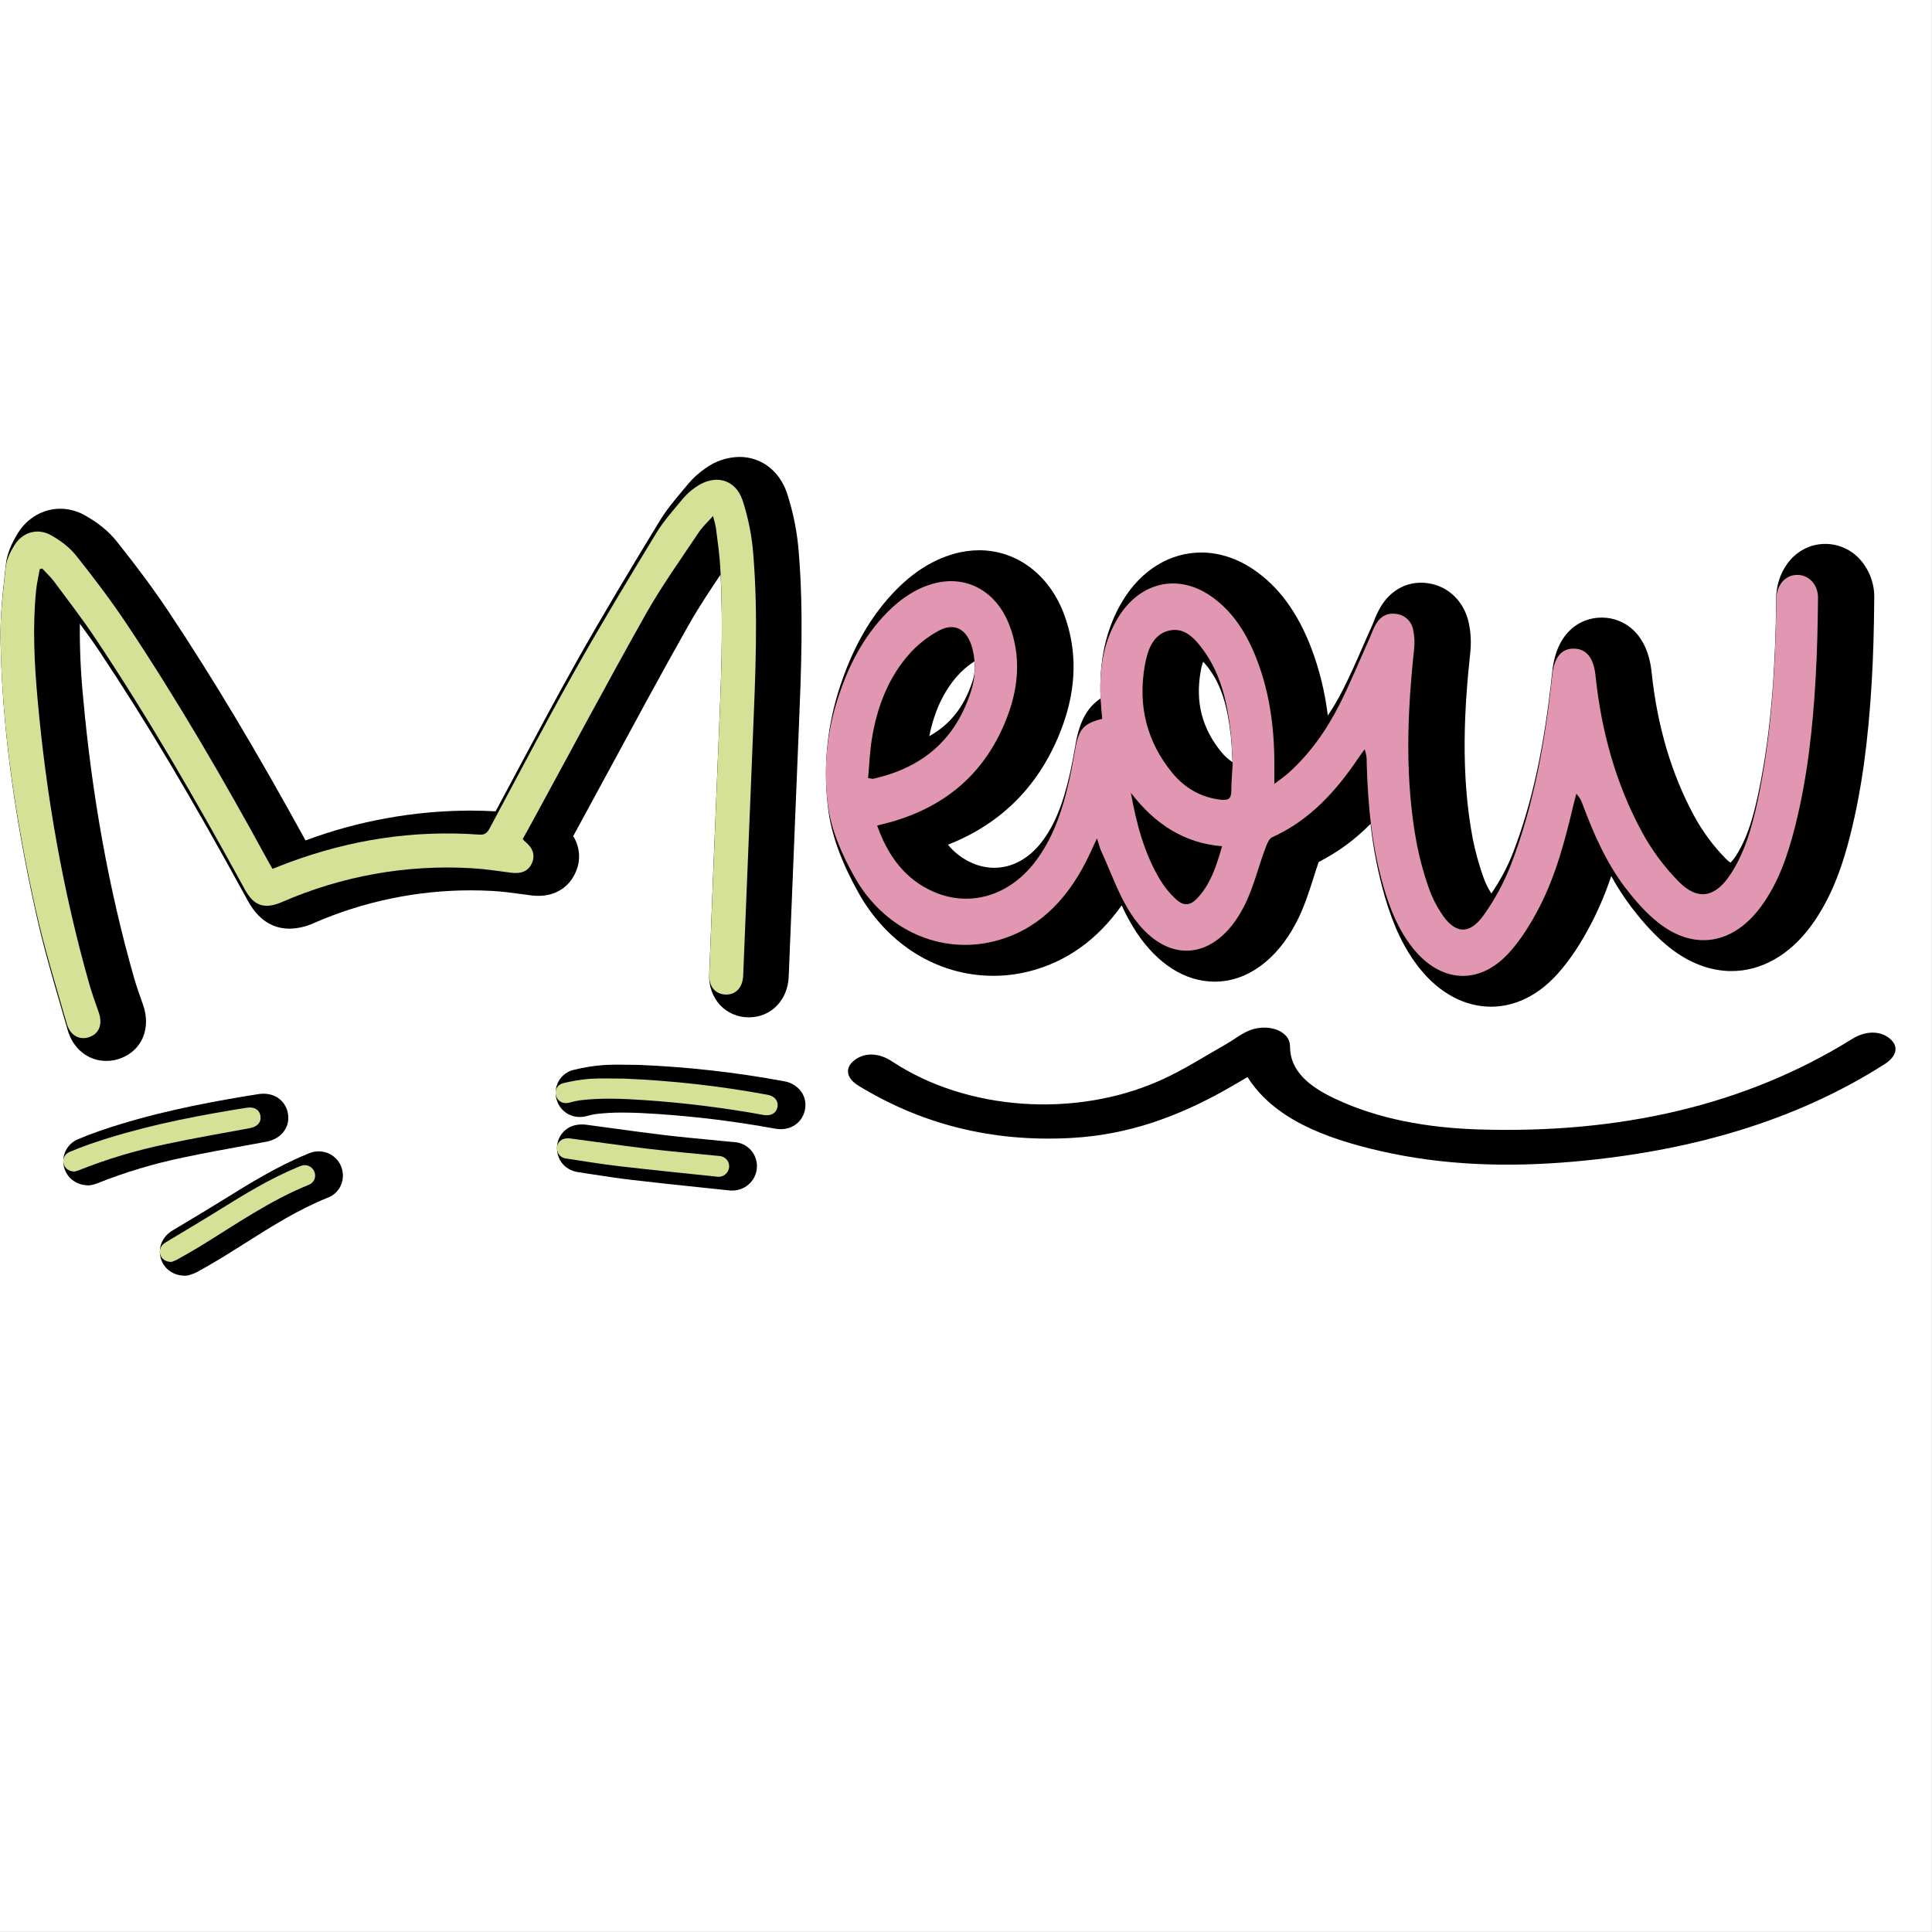
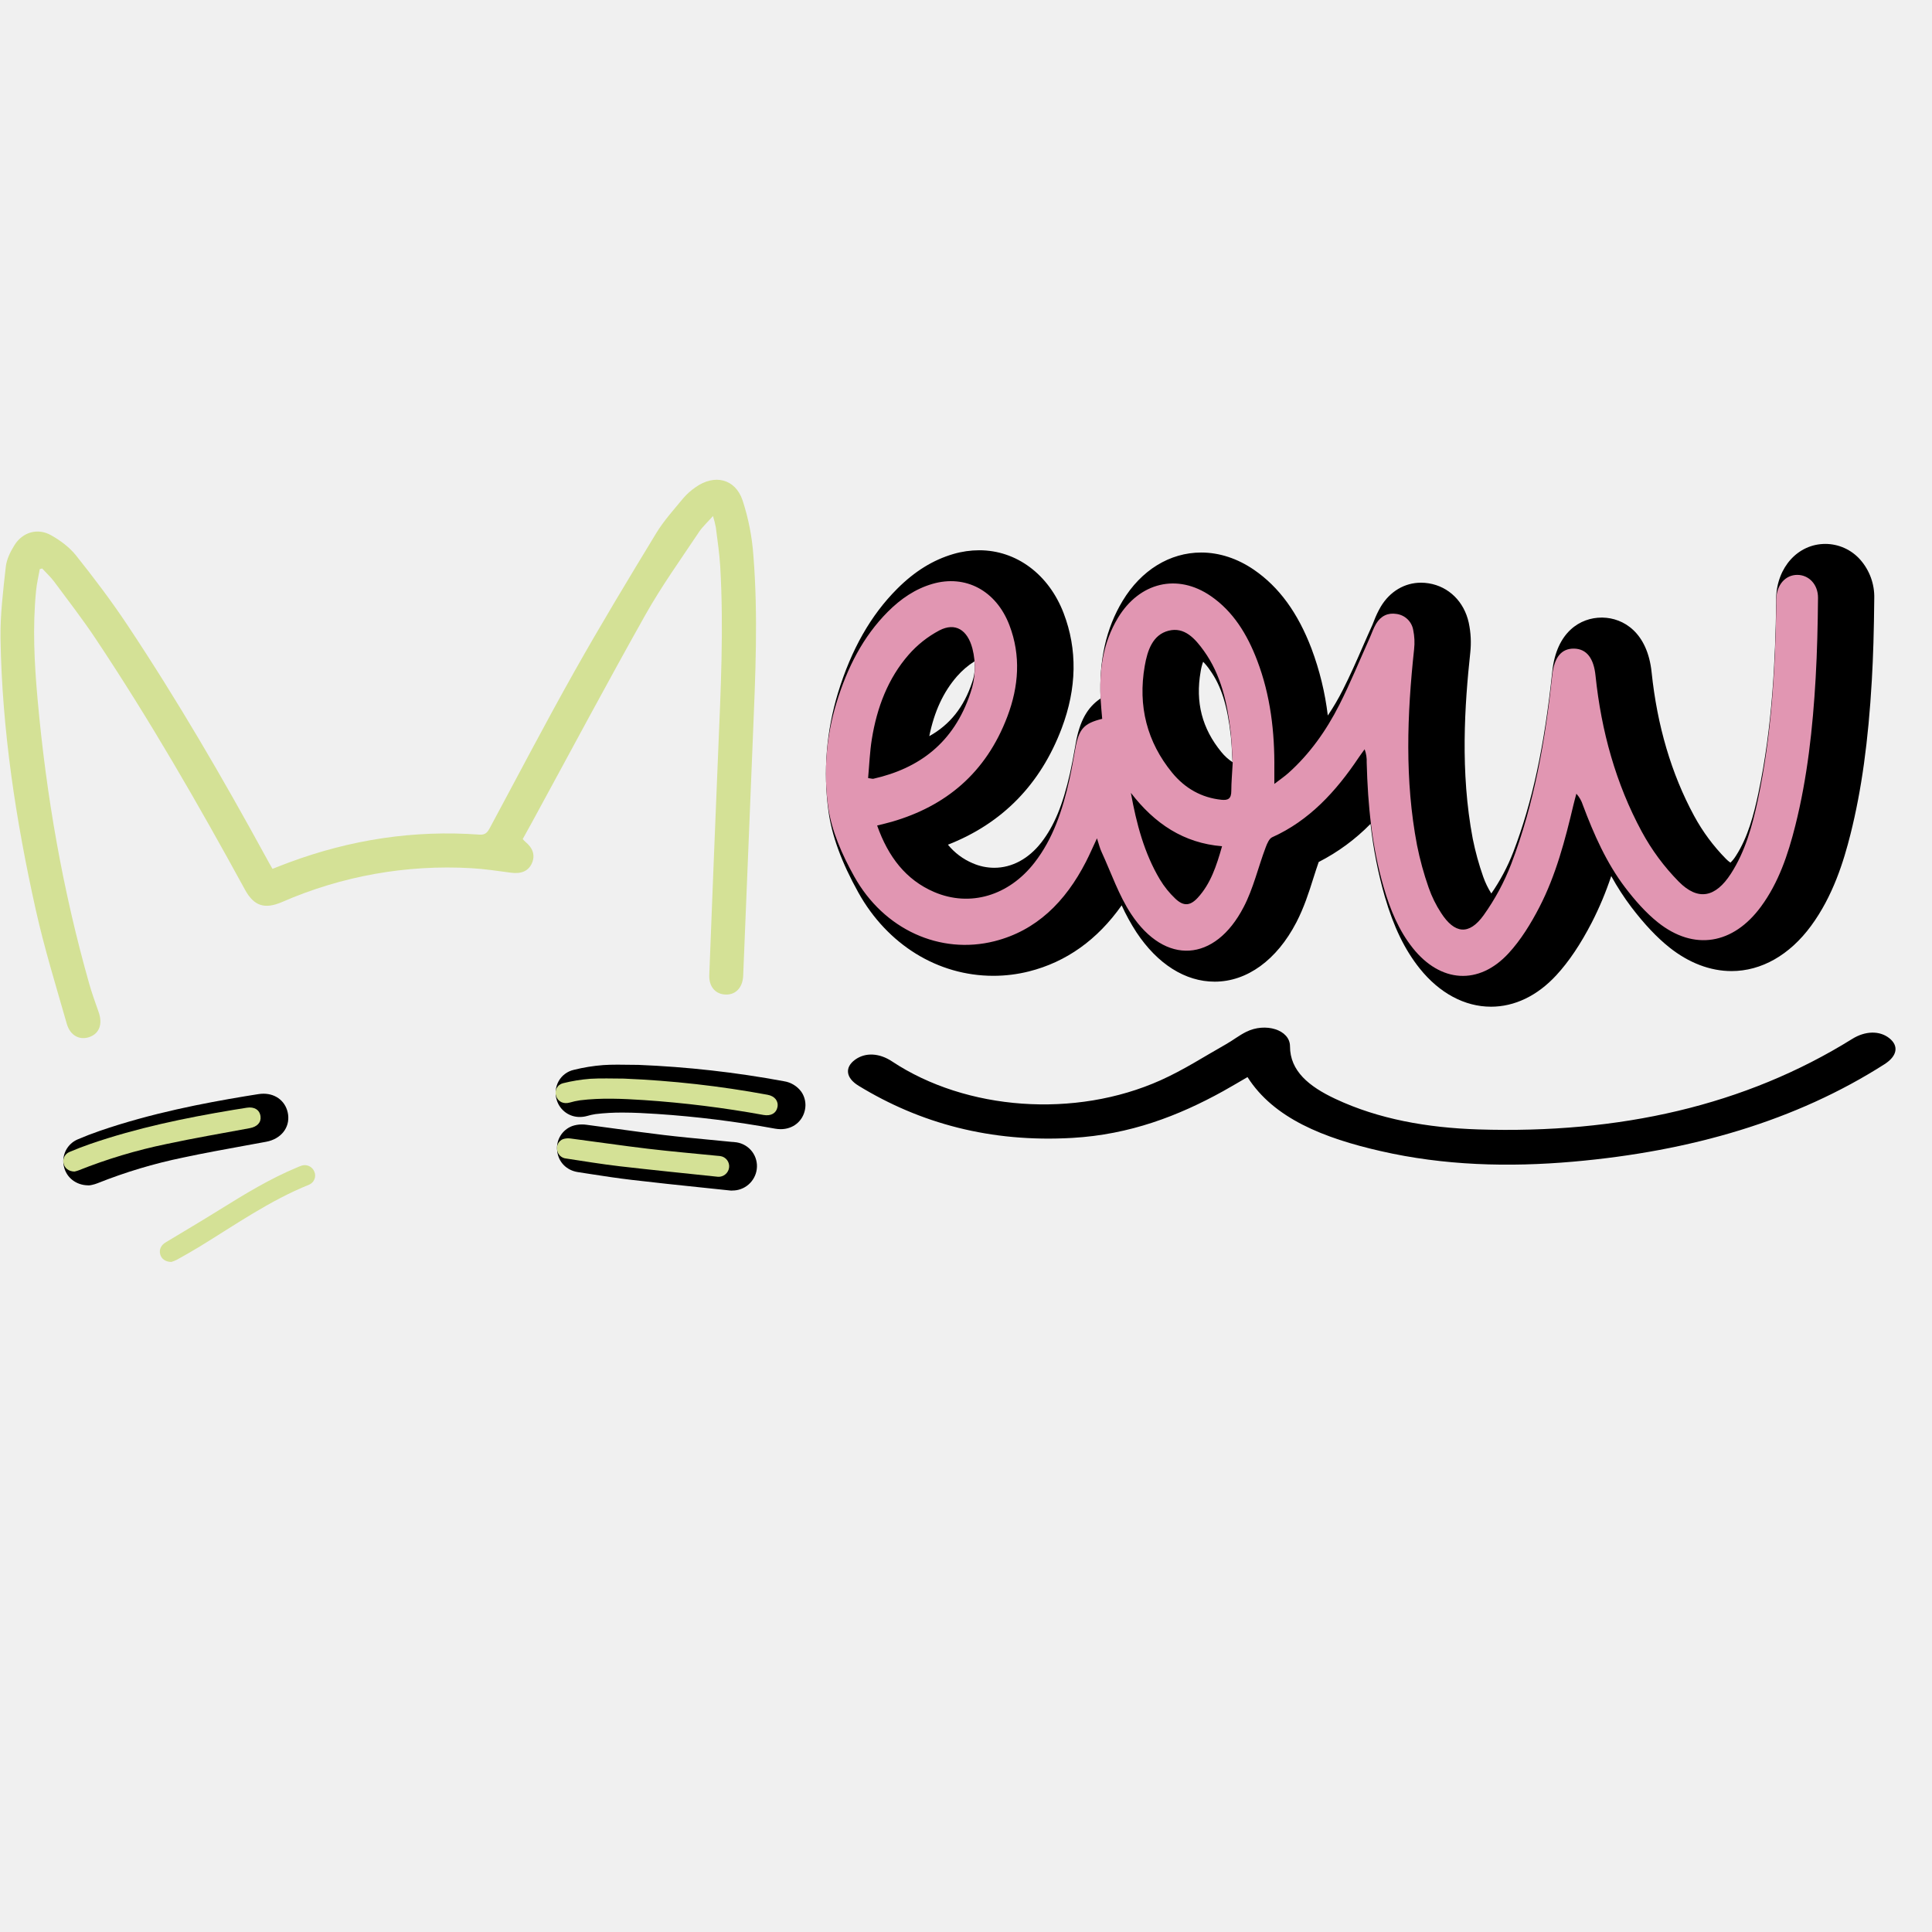
<svg xmlns="http://www.w3.org/2000/svg" width="1587" height="1587" version="1.0" viewBox="0 0 1190.2 1190.2" zoomAndPan="magnify">
  <defs>
-     <clipPath id="a">
-       <path d="m0 0h1189.5v1189.5h-1189.5z" />
+     <clipPath id="a" fill="none">
+       <path d="m0 0h1189.5v1189.5h-1189.5z" fill="none" />
    </clipPath>
-     <clipPath id="b">
-       <path d="m0 281.49h494v372.51h-494z" />
+     <clipPath id="b" fill="none">
+       <path d="m0 281.49h494v372.51h-494z" fill="none" />
    </clipPath>
-     <clipPath id="c">
-       <path d="m98 709h114v76.922h-114z" />
+     <clipPath id="c" fill="none">
+       <path d="m98 709h114v76.922h-114z" fill="none" />
    </clipPath>
  </defs>
-   <g clip-path="url(#a)" fill="#fff">
-     <path d="m0 0h1189.5v1189.5h-1189.5z" />
-     <path d="m0 0h1189.5v1189.5h-1189.5z" />
+   <g clip-path="url(#a)" fill="none">
+     <path d="m0 0h1189.5v1189.5h-1189.5z" fill="none" />
+     <path d="m0 0h1189.5v1189.5h-1189.5z" fill="none" />
  </g>
  <path d="m918.45 620.17c-16.141 0-31.707-8.363-43.855-23.551-9.195-11.516-16.016-25.543-21.449-44.133-4.227-14.73-7.168-29.711-8.832-44.945-9.379 9.555-20.023 17.387-31.938 23.492-1.117 3.168-2.164 6.461-3.269 9.918-2.809 8.969-5.816 18.25-10.5 27.277-12.035 23.195-30.375 36.52-50.316 36.52-18.094 0-35.219-10.816-48.207-30.441-3.441-5.297-6.473-10.816-9.086-16.566-14.988 21.238-34.102 34.891-57.09 40.688-7.211 1.809-14.535 2.715-21.973 2.715-34.195 0-65.301-19.207-83.191-51.371-10.301-18.512-16.316-34.926-18.387-50.172-1.645-12.211-1.969-24.457-0.973-36.738 0.996-12.281 3.289-24.316 6.883-36.102 8.254-26.809 20.168-47.758 36.418-64.023 10.77-10.785 22.113-17.789 34.656-21.453 5.199-1.52 10.504-2.285 15.922-2.301 22.91 0 42.824 14.84 51.973 38.727 8.562 22.352 8.16 46.23-1.188 70.953-13.047 34.531-36.586 58.598-70.07 71.707 2.031 2.496 4.336 4.707 6.91 6.637 2.574 1.934 5.344 3.523 8.309 4.777 4.246 1.852 8.688 2.789 13.32 2.809 10.855 0 21.129-5.516 28.922-15.516 8-10.301 13.309-23.129 17.797-43.008 1.113-4.953 2.023-10.039 2.988-15.43l0.523-2.961c2.391-13.277 6.988-21.855 15.258-27.391-1.02-23.625 3.418-43.289 13.555-60.086 11.426-18.953 29.09-29.824 48.461-29.824 11.125 0 22.355 3.68 32.48 10.637 15.426 10.59 27.016 26.453 35.426 48.516 5.004 13.348 8.363 27.102 10.066 41.258 3.43-5.086 6.523-10.367 9.285-15.844 4.438-8.773 8.43-17.793 12.598-27.41 1.871-4.231 3.688-8.426 5.617-12.648 0.348-0.777 0.664-1.574 0.938-2.359 1.16-3.062 2.559-6.004 4.207-8.832 5.617-9.363 14.684-14.73 24.754-14.73 1.613 0.004 3.219 0.133 4.812 0.395 12.336 2.012 21.758 11.293 24.598 24.207 1.312 6.148 1.625 12.348 0.938 18.594-3.402 31.672-6.305 73.32 1.555 114.62 1.605 7.93 3.75 15.715 6.434 23.352 1.277 3.621 2.941 7.055 4.992 10.301 5.519-7.988 10.035-16.512 13.543-25.562 11.727-30.676 19.137-64.969 24.016-111.2 2.586-24.484 17.395-33.211 30.395-33.211h0.57c12.938 0.223 27.68 9.203 30.227 33.711 3.426 32.848 12.176 62.586 26.141 88.363 5.285 9.766 11.824 18.605 19.613 26.52 0.852 0.891 1.789 1.68 2.809 2.371 1.316-1.273 2.449-2.691 3.402-4.254 7.332-11.355 10.949-25.18 13.766-38.391 8.789-41.266 10.492-83.883 10.988-116.4v-1.066-2.934c0.469-18.98 13.488-33.297 30.281-33.305 2.039 0 4.055 0.219 6.047 0.648 1.988 0.43 3.914 1.066 5.773 1.906 1.855 0.84 3.602 1.863 5.242 3.074 1.641 1.211 3.133 2.582 4.481 4.109 1.426 1.621 2.688 3.356 3.785 5.215 1.102 1.855 2.019 3.797 2.758 5.824 0.734 2.027 1.277 4.106 1.629 6.234 0.348 2.125 0.496 4.269 0.445 6.426-0.188 20.188-0.648 35.77-1.5 50.5-2.172 37.672-6.348 67.785-13.113 94.762-4.184 16.668-10.742 38.176-24.352 56.641-13.18 17.934-30.57 27.812-48.977 27.812-13.113 0-26.301-5.039-38.262-14.562-7.727-6.152-15.371-14.27-23.414-24.793-4.602-6.098-8.742-12.492-12.422-19.188-3.246 9.785-7.211 19.27-11.895 28.457-7.004 13.559-14.18 24.234-21.934 32.641-11.699 12.672-25.648 19.395-40.312 19.395zm-177.26-212.5c-0.734 1.984-1.254 4.019-1.555 6.113-3.289 18.812 0.879 34.992 12.754 49.469 1.977 2.457 4.281 4.551 6.914 6.285-0.074-1.32-0.141-2.652-0.215-4.008-0.199-4.055-0.414-8.25-0.844-12.125-2.078-18.785-5.93-30.902-12.871-40.602-1.242-1.836-2.637-3.547-4.184-5.133zm-140.94-0.207c-3.981 2.539-7.531 5.582-10.648 9.129-8.43 9.629-14.051 21.746-17.121 36.914 12.758-7.106 21.309-17.914 26.348-33.035 1.523-4.219 2.004-8.555 1.441-13.008z" />
  <path d="m675.79 516.44c-2.578 5.496-4.543 10.066-6.801 14.457-12.68 24.73-30.59 42.438-56.34 48.93-33.324 8.426-68.129-7.016-86.457-39.977-7.316-13.109-14.051-28.09-16.027-43.074-1.461-10.719-1.754-21.469-0.879-32.25s2.898-21.344 6.066-31.688c6.559-21.434 16.289-40.656 31.66-56.043 7.953-7.957 16.906-14.043 27.414-17.098 20.352-5.898 39.234 4.082 47.395 25.387 7.231 18.879 5.731 37.887-1.219 56.266-13.281 35.137-38.25 55.312-71.098 64.867-2.754 0.805-5.566 1.43-9.145 2.34 6.82 19.336 17.797 33.539 35.164 40.977 22.02 9.41 45.895 2.34 61.762-18.094 11.461-14.727 17.289-32.379 21.43-50.824 1.434-6.367 2.539-12.82 3.688-19.262 2.203-12.25 5.199-15.715 16.598-18.523-0.328-4.043-0.766-8.176-0.98-12.32-0.938-17.738 1.516-34.648 10.637-49.809 13.328-22.078 36.738-27.613 57.219-13.531 13.816 9.488 22.48 23.59 28.605 39.715 8.188 21.461 10.828 44.008 10.566 67.117v8.926c3.504-2.699 6.211-4.523 8.656-6.707 13.047-11.664 23.273-26.02 31.383-42.016 6.746-13.297 12.43-27.227 18.574-40.883 1.367-3.031 2.41-6.289 4.094-9.09 2.922-4.824 7.305-6.875 12.531-6.023 0.633 0.082 1.254 0.215 1.863 0.395 0.613 0.18 1.203 0.406 1.777 0.68s1.125 0.59 1.648 0.953c0.523 0.359 1.016 0.762 1.477 1.199 0.461 0.441 0.883 0.914 1.27 1.418 0.387 0.508 0.727 1.043 1.027 1.602 0.301 0.562 0.555 1.145 0.766 1.746 0.207 0.602 0.367 1.215 0.477 1.84 0.82 3.934 1.008 7.894 0.562 11.883-4.336 40.352-5.828 80.664 1.809 120.8 1.777 8.863 4.164 17.562 7.152 26.098 1.918 5.504 4.473 10.699 7.664 15.578 8.344 12.941 17.254 13.887 26.227 1.387 6.981-9.785 12.637-20.285 16.961-31.5 14.219-37.191 21.035-76.484 25.289-116.36 1.152-10.883 5.621-16.492 13.422-16.352s12.176 5.984 13.254 16.801c3.551 34.082 12.523 66.418 28.453 95.922 6.144 11.348 13.742 21.617 22.789 30.816 11.953 12.082 22.695 9.75 32.145-4.887 8.758-13.559 13.113-29.168 16.523-45.098 8.43-39.598 10.809-79.91 11.438-120.41 0-1.273-0.059-2.547 0-3.809 0.215-8.605 5.617-14.758 12.926-14.758 7.059 0 12.848 5.844 12.773 14.176-0.148 16.508-0.516 33.027-1.461 49.496-1.77 30.676-5.066 61.156-12.551 90.898-4.488 17.848-10.305 35.094-21.094 49.75-17.168 23.41-41.352 27.426-63.492 9.785-7.551-6.012-14.238-13.684-20.234-21.539-11.461-15.086-19.238-32.652-26.02-50.742-0.832-2.625-2.168-4.969-4.008-7.023-0.598 2.258-1.246 4.504-1.777 6.769-5.152 21.773-10.828 43.43-20.973 63.066-5.266 10.199-11.484 20.301-19.031 28.484-18.34 19.879-41.898 18.156-58.914-3.125-8.684-10.863-13.996-23.777-17.965-37.383-7.316-25.027-9.836-50.863-10.512-76.988 0.129-2.816-0.297-5.547-1.273-8.195-1.188 1.66-2.434 3.277-3.578 4.984-14.141 21.16-30.719 39.074-53.387 49.223-1.797 0.809-3.109 3.84-3.961 6.144-4.644 12.238-7.644 25.496-13.609 36.875-17.656 34.047-48.359 36.012-69.312 4.277-7.586-11.469-12.242-25.281-18.133-38.082-1.141-2.379-1.75-5.047-2.902-8.559zm83.602-46.312c-0.371-5.957-0.523-12.527-1.242-19.027-2.008-18.043-5.977-35.441-16.457-50.078-5.473-7.621-11.973-14.984-21.805-12.473-9.836 2.508-13.012 12.172-14.668 21.641-4.348 24.887 1.48 47.004 16.859 65.809 8.016 9.777 18.188 15.402 30.289 16.695 3.981 0.422 6.211-0.441 6.172-5.504 0.012-5.481 0.543-10.93 0.852-17.062zm-224.6 9.195c1.871 0.242 2.613 0.562 3.305 0.41 28.098-6.367 49.484-22.051 59.703-52.719 1.559-4.418 2.449-8.965 2.66-13.648 0.215-4.68-0.254-9.289-1.406-13.832-3.035-11.527-10.527-16.273-20.363-11.172-7.254 3.856-13.582 8.871-18.984 15.059-12.609 14.457-19.492 32.406-22.629 51.988-1.258 7.816-1.547 15.832-2.285 23.914zm161.88 9.109c3.426 19.039 8.258 37.25 17.887 53.375 2.633 4.367 5.797 8.301 9.5 11.809 5.066 4.793 9.121 4.504 13.797-0.555 7.902-8.566 11.547-19.559 14.984-31.742-23.594-1.91-41.539-13.875-56.168-32.887z" fill="#e196b2" />
  <g clip-path="url(#b)">
-     <path d="m65.391 653.57c-11.09 0-20.41-7.492-23.723-19.094-1.344-4.703-2.703-9.398-4.078-14.094-5.394-18.559-10.977-37.746-15.273-57.121-13.957-62.66-21.148-118.19-22.004-169.62-0.223-14.23 1.34-28.27 2.859-41.836l0.457-4.156c0.664-5.984 3.062-12.258 7.344-19.168 5.844-9.441 15.633-15.078 26.168-15.078 2.644 0.016 5.242 0.359 7.793 1.039 2.555 0.68 4.981 1.668 7.277 2.969 8.207 4.59 14.801 9.973 19.613 16.012 13.113 16.406 23.277 30.219 32.102 43.469 27.293 40.977 54.125 85.828 84.297 140.85 16.195-6.023 32.797-10.578 49.801-13.664 17.004-3.086 34.148-4.656 51.43-4.707 5.242 0 10.562 0.148 15.867 0.438 4.406-8.207 8.801-16.434 13.188-24.672 11.977-22.473 24.352-45.688 37.09-68.355 16.102-28.609 33.184-56.906 50.738-85.785 4.262-7.004 9.363-13.035 14.246-18.859 1.18-1.395 2.359-2.809 3.519-4.203 3.039-3.582 6.496-6.703 10.371-9.363 3.051-2.246 6.375-3.977 9.969-5.184 3.594-1.211 7.285-1.848 11.074-1.906 13.375 0 24.59 8.492 29.254 22.164 4.023 12.246 6.484 24.797 7.387 37.652 2.887 36.09 1.398 72.395-0.047 107.5l-1.75 42.699c-1.5 36.703-2.992 73.414-4.477 110.13-0.582 14.539-10.875 25.094-24.473 25.094h-0.48c-1.613-0.012-3.211-0.18-4.789-0.512-1.578-0.332-3.109-0.816-4.59-1.457-1.484-0.637-2.887-1.418-4.211-2.336-1.324-0.922-2.547-1.965-3.66-3.129-1.176-1.289-2.211-2.68-3.106-4.172-0.895-1.496-1.629-3.062-2.211-4.707-0.578-1.641-0.992-3.324-1.234-5.051-0.242-1.723-0.309-3.453-0.203-5.191 1.609-42.449 3.398-87.301 5.477-137.02l0.375-9.121c1.387-32.887 2.812-66.848 1.145-100.05-7.184 10.637-13.965 20.891-20.027 31.656-16.859 29.898-33.465 60.641-49.547 90.363-6.719 12.41-13.445 24.809-20.184 37.191-0.348 0.648-0.691 1.285-1.051 1.922 1.031 1.625 1.844 3.352 2.445 5.18 0.602 1.828 0.973 3.703 1.113 5.621 0.141 1.918 0.043 3.828-0.285 5.723-0.332 1.895-0.891 3.723-1.672 5.481-3.969 9.363-12.379 14.777-23.066 14.777-1.508 0-3.012-0.102-4.508-0.301l-5.215-0.691c-6.387-0.871-12.422-1.688-18.387-2.023-4.609-0.254-9.262-0.383-13.836-0.383-16.559 0.023-32.949 1.727-49.16 5.117-16.211 3.387-31.91 8.383-47.094 14.996-4.781 2.215-9.805 3.383-15.074 3.5-10.824 0-19.48-5.812-25.746-17.273-34.457-63.152-62.68-110.57-91.5-153.75-3.746-5.621-7.828-11.293-11.941-16.855-0.145 15.223 0.535 30.406 2.043 45.555 5.414 60.461 15.922 118.53 31.355 172.61 1.414 4.973 3.176 9.926 5.031 15.168l0.461 1.301c5.113 14.43-0.469 28.02-13.562 33.047-2.938 1.121-5.981 1.676-9.125 1.668z" />
+     <path d="m65.391 653.57c-11.09 0-20.41-7.492-23.723-19.094-1.344-4.703-2.703-9.398-4.078-14.094-5.394-18.559-10.977-37.746-15.273-57.121-13.957-62.66-21.148-118.19-22.004-169.62-0.223-14.23 1.34-28.27 2.859-41.836l0.457-4.156c0.664-5.984 3.062-12.258 7.344-19.168 5.844-9.441 15.633-15.078 26.168-15.078 2.644 0.016 5.242 0.359 7.793 1.039 2.555 0.68 4.981 1.668 7.277 2.969 8.207 4.59 14.801 9.973 19.613 16.012 13.113 16.406 23.277 30.219 32.102 43.469 27.293 40.977 54.125 85.828 84.297 140.85 16.195-6.023 32.797-10.578 49.801-13.664 17.004-3.086 34.148-4.656 51.43-4.707 5.242 0 10.562 0.148 15.867 0.438 4.406-8.207 8.801-16.434 13.188-24.672 11.977-22.473 24.352-45.688 37.09-68.355 16.102-28.609 33.184-56.906 50.738-85.785 4.262-7.004 9.363-13.035 14.246-18.859 1.18-1.395 2.359-2.809 3.519-4.203 3.039-3.582 6.496-6.703 10.371-9.363 3.051-2.246 6.375-3.977 9.969-5.184 3.594-1.211 7.285-1.848 11.074-1.906 13.375 0 24.59 8.492 29.254 22.164 4.023 12.246 6.484 24.797 7.387 37.652 2.887 36.09 1.398 72.395-0.047 107.5l-1.75 42.699c-1.5 36.703-2.992 73.414-4.477 110.13-0.582 14.539-10.875 25.094-24.473 25.094h-0.48c-1.613-0.012-3.211-0.18-4.789-0.512-1.578-0.332-3.109-0.816-4.59-1.457-1.484-0.637-2.887-1.418-4.211-2.336-1.324-0.922-2.547-1.965-3.66-3.129-1.176-1.289-2.211-2.68-3.106-4.172-0.895-1.496-1.629-3.062-2.211-4.707-0.578-1.641-0.992-3.324-1.234-5.051-0.242-1.723-0.309-3.453-0.203-5.191 1.609-42.449 3.398-87.301 5.477-137.02l0.375-9.121c1.387-32.887 2.812-66.848 1.145-100.05-7.184 10.637-13.965 20.891-20.027 31.656-16.859 29.898-33.465 60.641-49.547 90.363-6.719 12.41-13.445 24.809-20.184 37.191-0.348 0.648-0.691 1.285-1.051 1.922 1.031 1.625 1.844 3.352 2.445 5.18 0.602 1.828 0.973 3.703 1.113 5.621 0.141 1.918 0.043 3.828-0.285 5.723-0.332 1.895-0.891 3.723-1.672 5.481-3.969 9.363-12.379 14.777-23.066 14.777-1.508 0-3.012-0.102-4.508-0.301l-5.215-0.691c-6.387-0.871-12.422-1.688-18.387-2.023-4.609-0.254-9.262-0.383-13.836-0.383-16.559 0.023-32.949 1.727-49.16 5.117-16.211 3.387-31.91 8.383-47.094 14.996-4.781 2.215-9.805 3.383-15.074 3.5-10.824 0-19.48-5.812-25.746-17.273-34.457-63.152-62.68-110.57-91.5-153.75-3.746-5.621-7.828-11.293-11.941-16.855-0.145 15.223 0.535 30.406 2.043 45.555 5.414 60.461 15.922 118.53 31.355 172.61 1.414 4.973 3.176 9.926 5.031 15.168l0.461 1.301c5.113 14.43-0.469 28.02-13.562 33.047-2.938 1.121-5.981 1.676-9.125 1.668z" fill="none" />
  </g>
  <path d="m167.87 535.25c3.637-1.414 6.934-2.742 10.305-3.981 37.859-14.043 76.895-20.047 117.21-17.098 3.668 0.273 4.973-1.516 6.359-4.09 17.297-32.156 34.188-64.539 52.086-96.348 16.203-28.812 33.324-57.117 50.492-85.379 4.684-7.668 10.848-14.449 16.598-21.426 2.254-2.613 4.809-4.887 7.66-6.824 11.551-8.184 24.355-5.234 28.867 8.098 3.644 11.137 5.871 22.547 6.688 34.234 2.953 36.934 1.219 73.91-0.289 110.87-2.016 49.254-4.019 98.512-6.012 147.78-0.293 7.137-4.402 11.727-10.668 11.613-6.269-0.113-10.492-4.777-10.219-11.977 1.754-45.676 3.574-91.355 5.457-137.03 1.586-38.195 3.516-76.391 1.293-114.62-0.469-8.082-1.711-16.117-2.707-24.16-0.457-2.367-1.043-4.703-1.75-7.004-3.398 3.82-6.414 6.555-8.578 9.773-11.242 16.855-23.125 33.41-33.047 51.043-23.789 42.277-46.598 85.117-69.816 127.72-1.871 3.43-3.746 6.828-5.777 10.453 0.473 0.57 0.98 1.105 1.527 1.609 4.766 3.887 6.219 8.344 4.203 13.109-2.07 4.898-6.473 6.856-12.82 6.031-8.195-1.07-16.402-2.359-24.633-2.809-9.949-0.574-19.895-0.566-29.84 0.027-9.945 0.598-19.82 1.77-29.629 3.523s-19.48 4.074-29.012 6.965c-9.535 2.887-18.871 6.324-28 10.309-10.742 4.633-17.355 2.574-22.922-7.613-28.82-52.746-58.789-104.8-92.145-154.8-7.953-11.93-16.766-23.285-25.289-34.805-2.199-2.949-4.953-5.496-7.492-8.238l-1.473 0.418c-0.766 4.356-1.805 8.684-2.254 13.109-2.25 22.477-1.09 44.949 0.934 67.301 5.312 59.273 15.539 117.8 31.828 175.15 1.668 5.84 3.746 11.582 5.762 17.312 2.535 7.172 0.57 12.977-5.352 15.242-6.106 2.344-12.176-0.578-14.293-8.117-6.688-23.41-13.871-46.68-19.145-70.387-12.223-54.949-20.727-110.44-21.664-166.82-0.215-14.727 1.633-29.523 3.25-44.223 0.508-4.598 2.812-9.281 5.32-13.309 4.977-8.023 14.219-10.805 22.48-6.207 5.731 3.203 11.426 7.426 15.48 12.512 10.969 13.762 21.637 27.848 31.398 42.492 30.984 46.527 59.074 94.809 85.852 143.86 1.141 2.164 2.398 4.289 3.773 6.715z" fill="#d4e196" />
  <path d="m768.52 663.54c-5.262 3.043-10.105 5.945-15.098 8.719-27.434 15.16-57.367 26.707-92.781 28.738-50.402 2.93-93.926-9.027-131.7-32.109-8.086-4.934-8.535-11.406-2.211-16.031 6.32-4.625 14.918-4.215 22.797 1.012 45.668 30.273 112.79 35.246 165.51 11.594 14.273-6.406 26.898-14.648 40.18-22.137 4.32-2.426 8.02-5.434 12.508-7.66 11.855-5.918 26.973-1.285 26.973 8.902 0 15.18 11.625 24.723 27.957 32.391 26.574 12.484 56.594 17.793 87.887 18.812 87.105 2.809 164.59-14.711 230.5-55.742 8.016-4.992 16.859-5.215 22.844-0.469 5.984 4.746 4.945 11.004-2.949 16.039-54.512 34.824-119.19 53.629-191.55 60.016-40.172 3.547-80.055 2.394-118.83-6.492-35.012-7.984-65.836-20.113-82.031-45.582z" />
  <path d="m480.96 695.62c-1.18-0.008-2.352-0.113-3.512-0.32-24.094-4.414-48.363-7.438-72.805-9.062-6.398-0.414-13.824-0.844-21.055-0.844-5.602-0.035-11.184 0.277-16.746 0.938-1.75 0.27-3.469 0.656-5.164 1.16-1.465 0.41-2.961 0.613-4.484 0.617-0.773 0.008-1.539-0.043-2.301-0.156-0.766-0.113-1.516-0.285-2.25-0.516-0.738-0.23-1.449-0.516-2.141-0.859-0.691-0.344-1.352-0.738-1.98-1.188-0.629-0.445-1.215-0.941-1.766-1.48s-1.059-1.121-1.516-1.738c-0.461-0.621-0.867-1.273-1.223-1.957-0.355-0.684-0.656-1.391-0.902-2.125-0.688-1.984-0.941-4.019-0.766-6.113 0.176-2.09 0.77-4.059 1.777-5.898 0.488-0.883 1.066-1.703 1.727-2.461 0.664-0.758 1.398-1.441 2.207-2.043 0.805-0.605 1.668-1.117 2.582-1.539 0.918-0.422 1.867-0.742 2.852-0.961 5.961-1.488 12.004-2.465 18.133-2.934 2.613-0.176 5.394-0.262 8.758-0.262 2.152 0 4.309 0 6.387 0.066s4.113 0.066 6.137 0.066h0.309c30.141 1.215 60.039 4.57 89.699 10.074 2.164 0.328 4.18 1.059 6.051 2.195 1.867 1.137 3.445 2.59 4.731 4.359 1.094 1.609 1.832 3.371 2.215 5.277 0.383 1.91 0.379 3.82-0.012 5.727-1.426 7.18-7.418 11.977-14.941 11.977z" />
  <path d="m384.33 664.47c29.734 1.223 59.23 4.539 88.492 9.953 4.469 0.805 6.859 3.859 6.129 7.613-0.73 3.754-4 5.617-8.523 4.84-24.418-4.453-49.008-7.512-73.77-9.176-13.113-0.844-26.281-1.48-39.406 0.148-2.152 0.32-4.273 0.789-6.359 1.406-3.746 1.031-7.109-0.535-8.262-3.941-0.152-0.402-0.262-0.816-0.328-1.238-0.066-0.426-0.086-0.852-0.062-1.281 0.027-0.43 0.098-0.852 0.215-1.266 0.117-0.414 0.273-0.809 0.477-1.188s0.441-0.734 0.719-1.062 0.586-0.621 0.93-0.883c0.34-0.262 0.703-0.484 1.094-0.668 0.387-0.184 0.793-0.324 1.211-0.422 5.5-1.371 11.078-2.277 16.727-2.723 6.894-0.422 13.824-0.113 20.719-0.113z" fill="#d4e196" />
  <path d="m54.246 730.23c-7.43-0.113-13.414-4.824-14.895-11.703-0.188-0.828-0.301-1.66-0.344-2.504-0.043-0.848-0.012-1.688 0.094-2.527 0.105-0.84 0.285-1.664 0.531-2.473 0.25-0.809 0.566-1.586 0.953-2.34 0.383-0.754 0.832-1.469 1.344-2.141 0.508-0.676 1.074-1.301 1.691-1.879 0.621-0.574 1.285-1.094 1.992-1.555 0.711-0.461 1.457-0.855 2.234-1.188 4.477-1.918 9.039-3.668 13.543-5.223 32.023-11.031 64.574-17.184 89.355-21.312 2.25-0.375 4.496-0.73 6.742-1.086l1.742-0.273c1.031-0.164 2.066-0.25 3.109-0.25 8.02 0 14.051 5.148 15.137 12.797 1.117 8.215-4.43 15.113-13.477 16.801-4.496 0.836-9 1.66-13.508 2.473-12.363 2.258-25.137 4.578-37.566 7.238-18.094 3.719-35.719 9.004-52.875 15.852-1.066 0.422-2.164 0.754-3.285 0.992l-0.199 0.047c-0.719 0.188-1.449 0.281-2.191 0.281z" />
  <path d="m45.852 721.73c-3.519-0.055-6.066-2.125-6.688-4.981-0.168-0.699-0.207-1.406-0.129-2.117 0.082-0.715 0.285-1.395 0.605-2.039 0.32-0.641 0.742-1.211 1.266-1.703 0.52-0.496 1.113-0.887 1.77-1.172 4.254-1.816 8.59-3.492 12.965-5 28.641-9.859 58.176-16.004 87.988-20.965 2.809-0.469 5.617-0.938 8.43-1.352 4.625-0.73 7.922 1.332 8.43 5.293 0.516 3.746-2.023 6.441-6.559 7.293-17.109 3.184-34.281 6.113-51.297 9.758-18.59 3.828-36.699 9.262-54.324 16.293-0.805 0.285-1.621 0.516-2.457 0.691z" fill="#d4e196" />
  <g clip-path="url(#c)">
-     <path d="m114.11 785.91c-7.344 0-13.262-4.25-15.078-10.812-1.82-6.566 0.945-13.242 7.125-16.988l8.723-5.242c8.043-4.824 16.359-9.805 24.426-14.824 13.738-8.531 30.824-19.156 49.016-26.703l0.559-0.246c0.75-0.316 1.68-0.711 2.738-1.059 1.551-0.496 3.144-0.746 4.773-0.746 0.73-0.004 1.461 0.051 2.184 0.156 0.723 0.105 1.434 0.266 2.133 0.477s1.379 0.473 2.039 0.785c0.66 0.312 1.293 0.676 1.902 1.082 0.605 0.406 1.18 0.855 1.719 1.348 0.539 0.492 1.043 1.02 1.504 1.586 0.461 0.566 0.879 1.164 1.25 1.793 0.375 0.629 0.699 1.281 0.973 1.957 0.762 1.844 1.145 3.762 1.145 5.754 0 1.996-0.383 3.914-1.145 5.754-0.734 1.762-1.785 3.309-3.148 4.644-1.359 1.336-2.926 2.359-4.699 3.062-18.281 7.312-34.598 17.613-51.871 28.551-4.684 2.941-9.477 5.984-14.281 8.926-4.809 2.938-9.621 5.617-14.34 8.266l-0.207 0.121c-1.328 0.711-2.711 1.281-4.148 1.715l-0.301 0.102c-0.961 0.359-1.953 0.539-2.981 0.543z" />
+     <path d="m114.11 785.91c-7.344 0-13.262-4.25-15.078-10.812-1.82-6.566 0.945-13.242 7.125-16.988l8.723-5.242c8.043-4.824 16.359-9.805 24.426-14.824 13.738-8.531 30.824-19.156 49.016-26.703l0.559-0.246c0.75-0.316 1.68-0.711 2.738-1.059 1.551-0.496 3.144-0.746 4.773-0.746 0.73-0.004 1.461 0.051 2.184 0.156 0.723 0.105 1.434 0.266 2.133 0.477s1.379 0.473 2.039 0.785c0.66 0.312 1.293 0.676 1.902 1.082 0.605 0.406 1.18 0.855 1.719 1.348 0.539 0.492 1.043 1.02 1.504 1.586 0.461 0.566 0.879 1.164 1.25 1.793 0.375 0.629 0.699 1.281 0.973 1.957 0.762 1.844 1.145 3.762 1.145 5.754 0 1.996-0.383 3.914-1.145 5.754-0.734 1.762-1.785 3.309-3.148 4.644-1.359 1.336-2.926 2.359-4.699 3.062-18.281 7.312-34.598 17.613-51.871 28.551-4.684 2.941-9.477 5.984-14.281 8.926-4.809 2.938-9.621 5.617-14.34 8.266l-0.207 0.121c-1.328 0.711-2.711 1.281-4.148 1.715l-0.301 0.102c-0.961 0.359-1.953 0.539-2.981 0.543z" fill="none" />
  </g>
  <path d="m105.6 777.4c-3.644 0-6.125-1.871-6.875-4.566-0.824-2.981 0.422-5.723 3.258-7.426 11.102-6.688 22.254-13.289 33.25-20.133 15.445-9.59 30.91-19.074 47.77-26.078 0.871-0.355 1.734-0.758 2.633-1.051 0.379-0.137 0.766-0.234 1.164-0.297 0.398-0.059 0.801-0.082 1.203-0.07 0.402 0.016 0.801 0.07 1.191 0.16 0.395 0.094 0.773 0.219 1.141 0.383 0.367 0.168 0.719 0.363 1.047 0.594 0.332 0.234 0.637 0.492 0.918 0.781 0.277 0.293 0.527 0.605 0.75 0.941 0.219 0.34 0.402 0.695 0.555 1.066 0.168 0.371 0.297 0.754 0.387 1.148 0.09 0.395 0.141 0.793 0.152 1.199s-0.02 0.809-0.09 1.207c-0.066 0.398-0.176 0.789-0.324 1.168-0.148 0.375-0.332 0.734-0.551 1.078-0.219 0.34-0.469 0.656-0.75 0.945-0.285 0.293-0.594 0.551-0.926 0.781-0.336 0.23-0.691 0.426-1.062 0.582-24.148 9.73-45.344 24.617-67.355 38.094-4.68 2.863-9.469 5.543-14.254 8.219-1.043 0.516-2.117 0.941-3.231 1.273z" fill="#d4e196" />
  <path d="m450.96 733.47c-0.301 0-0.602 0-0.938-0.047-5.957-0.621-11.91-1.246-17.863-1.871-14.047-1.469-28.621-2.977-42.934-4.684-8.703-1.008-17.422-2.359-25.859-3.66l-7.316-1.133c-7.023-1.059-12.055-6.172-12.793-13.023-0.105-0.801-0.141-1.605-0.109-2.414s0.129-1.605 0.297-2.398c0.164-0.789 0.395-1.562 0.691-2.312 0.297-0.754 0.652-1.477 1.07-2.168 0.414-0.691 0.887-1.344 1.414-1.957 0.527-0.613 1.102-1.176 1.723-1.691 0.621-0.52 1.281-0.98 1.98-1.383 0.699-0.406 1.43-0.75 2.188-1.035 1.945-0.668 3.953-0.996 6.012-0.98 0.883-0.004 1.766 0.055 2.641 0.176 6.117 0.797 12.309 1.641 18.293 2.465 9.574 1.309 19.473 2.668 29.184 3.828 9.715 1.16 19.754 2.117 29.422 3.043 4.356 0.422 8.719 0.832 13.113 1.273h0.449c0.723 0.043 1.441 0.125 2.152 0.242 0.949 0.148 1.875 0.383 2.773 0.707 0.902 0.328 1.766 0.734 2.586 1.23 0.824 0.492 1.59 1.059 2.301 1.699 0.715 0.645 1.355 1.348 1.934 2.113 0.574 0.77 1.07 1.582 1.484 2.445 0.418 0.863 0.746 1.758 0.988 2.688 0.242 0.926 0.395 1.867 0.453 2.824 0.062 0.957 0.027 1.91-0.098 2.859-0.121 0.91-0.324 1.805-0.605 2.676-0.285 0.875-0.645 1.715-1.082 2.523-0.438 0.809-0.941 1.57-1.52 2.285-0.574 0.719-1.211 1.375-1.906 1.973-0.699 0.602-1.441 1.133-2.234 1.594-0.797 0.465-1.625 0.852-2.488 1.164s-1.75 0.543-2.656 0.695c-0.906 0.148-1.82 0.215-2.738 0.199z" />
  <path d="m442.4 724.96c-20.238-2.144-40.5-4.156-60.711-6.496-10.996-1.285-21.938-3.102-32.887-4.758-0.715-0.059-1.402-0.238-2.059-0.535-0.656-0.301-1.238-0.703-1.754-1.207-0.512-0.504-0.926-1.082-1.234-1.734-0.312-0.648-0.5-1.332-0.57-2.047-0.105-0.664-0.094-1.324 0.023-1.98 0.121-0.66 0.344-1.281 0.676-1.863 0.328-0.582 0.746-1.098 1.25-1.539 0.5-0.441 1.062-0.789 1.684-1.043 1.531-0.496 3.094-0.625 4.684-0.391 15.867 2.059 31.688 4.41 47.57 6.301 14.191 1.695 28.438 2.91 42.664 4.336 0.656 0.066 1.32 0.082 1.977 0.195 0.41 0.055 0.812 0.152 1.207 0.285 0.391 0.133 0.77 0.305 1.129 0.512 0.355 0.211 0.691 0.449 1.004 0.727 0.312 0.273 0.594 0.574 0.848 0.902 0.25 0.328 0.469 0.68 0.652 1.055 0.184 0.371 0.332 0.758 0.438 1.156 0.109 0.402 0.176 0.809 0.203 1.223 0.027 0.414 0.016 0.828-0.039 1.238-0.055 0.402-0.145 0.793-0.27 1.176-0.129 0.383-0.289 0.754-0.484 1.105-0.195 0.355-0.422 0.688-0.68 1-0.254 0.312-0.539 0.598-0.848 0.855-0.309 0.262-0.641 0.488-0.992 0.688-0.352 0.199-0.719 0.363-1.102 0.492-0.383 0.133-0.773 0.227-1.172 0.285-0.398 0.059-0.801 0.078-1.207 0.062z" fill="#d4e196" />
</svg>
